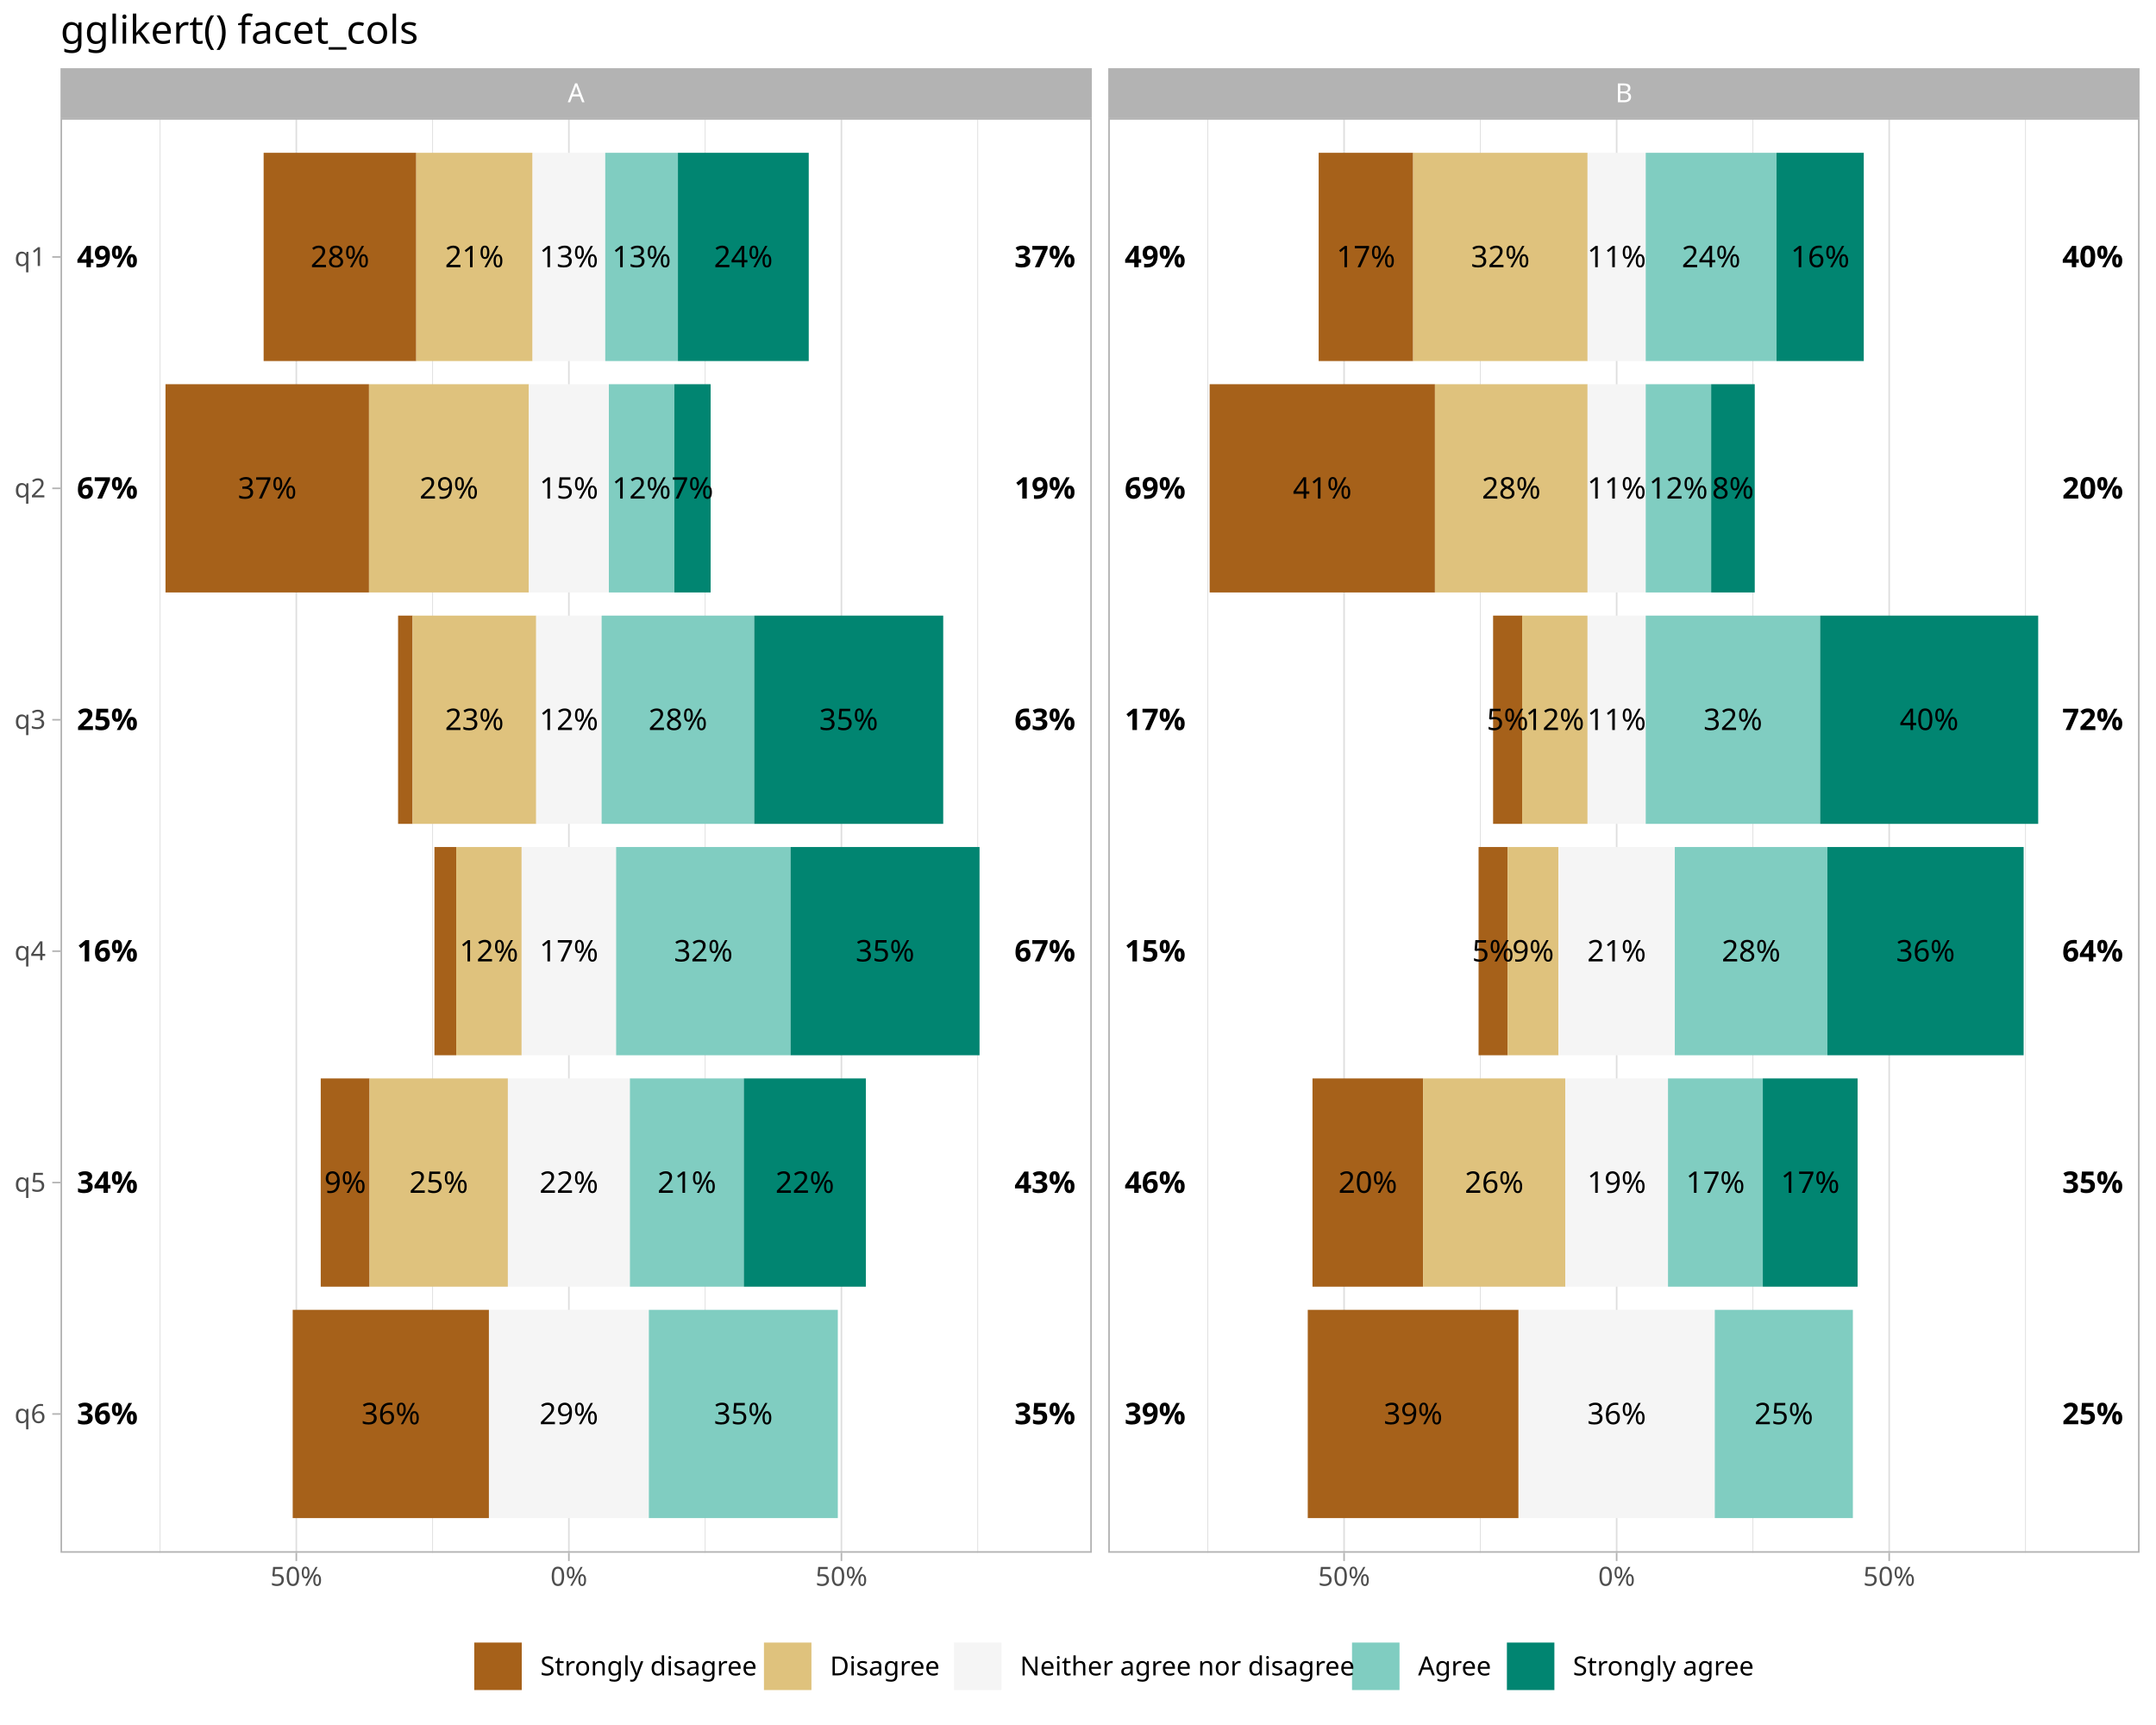
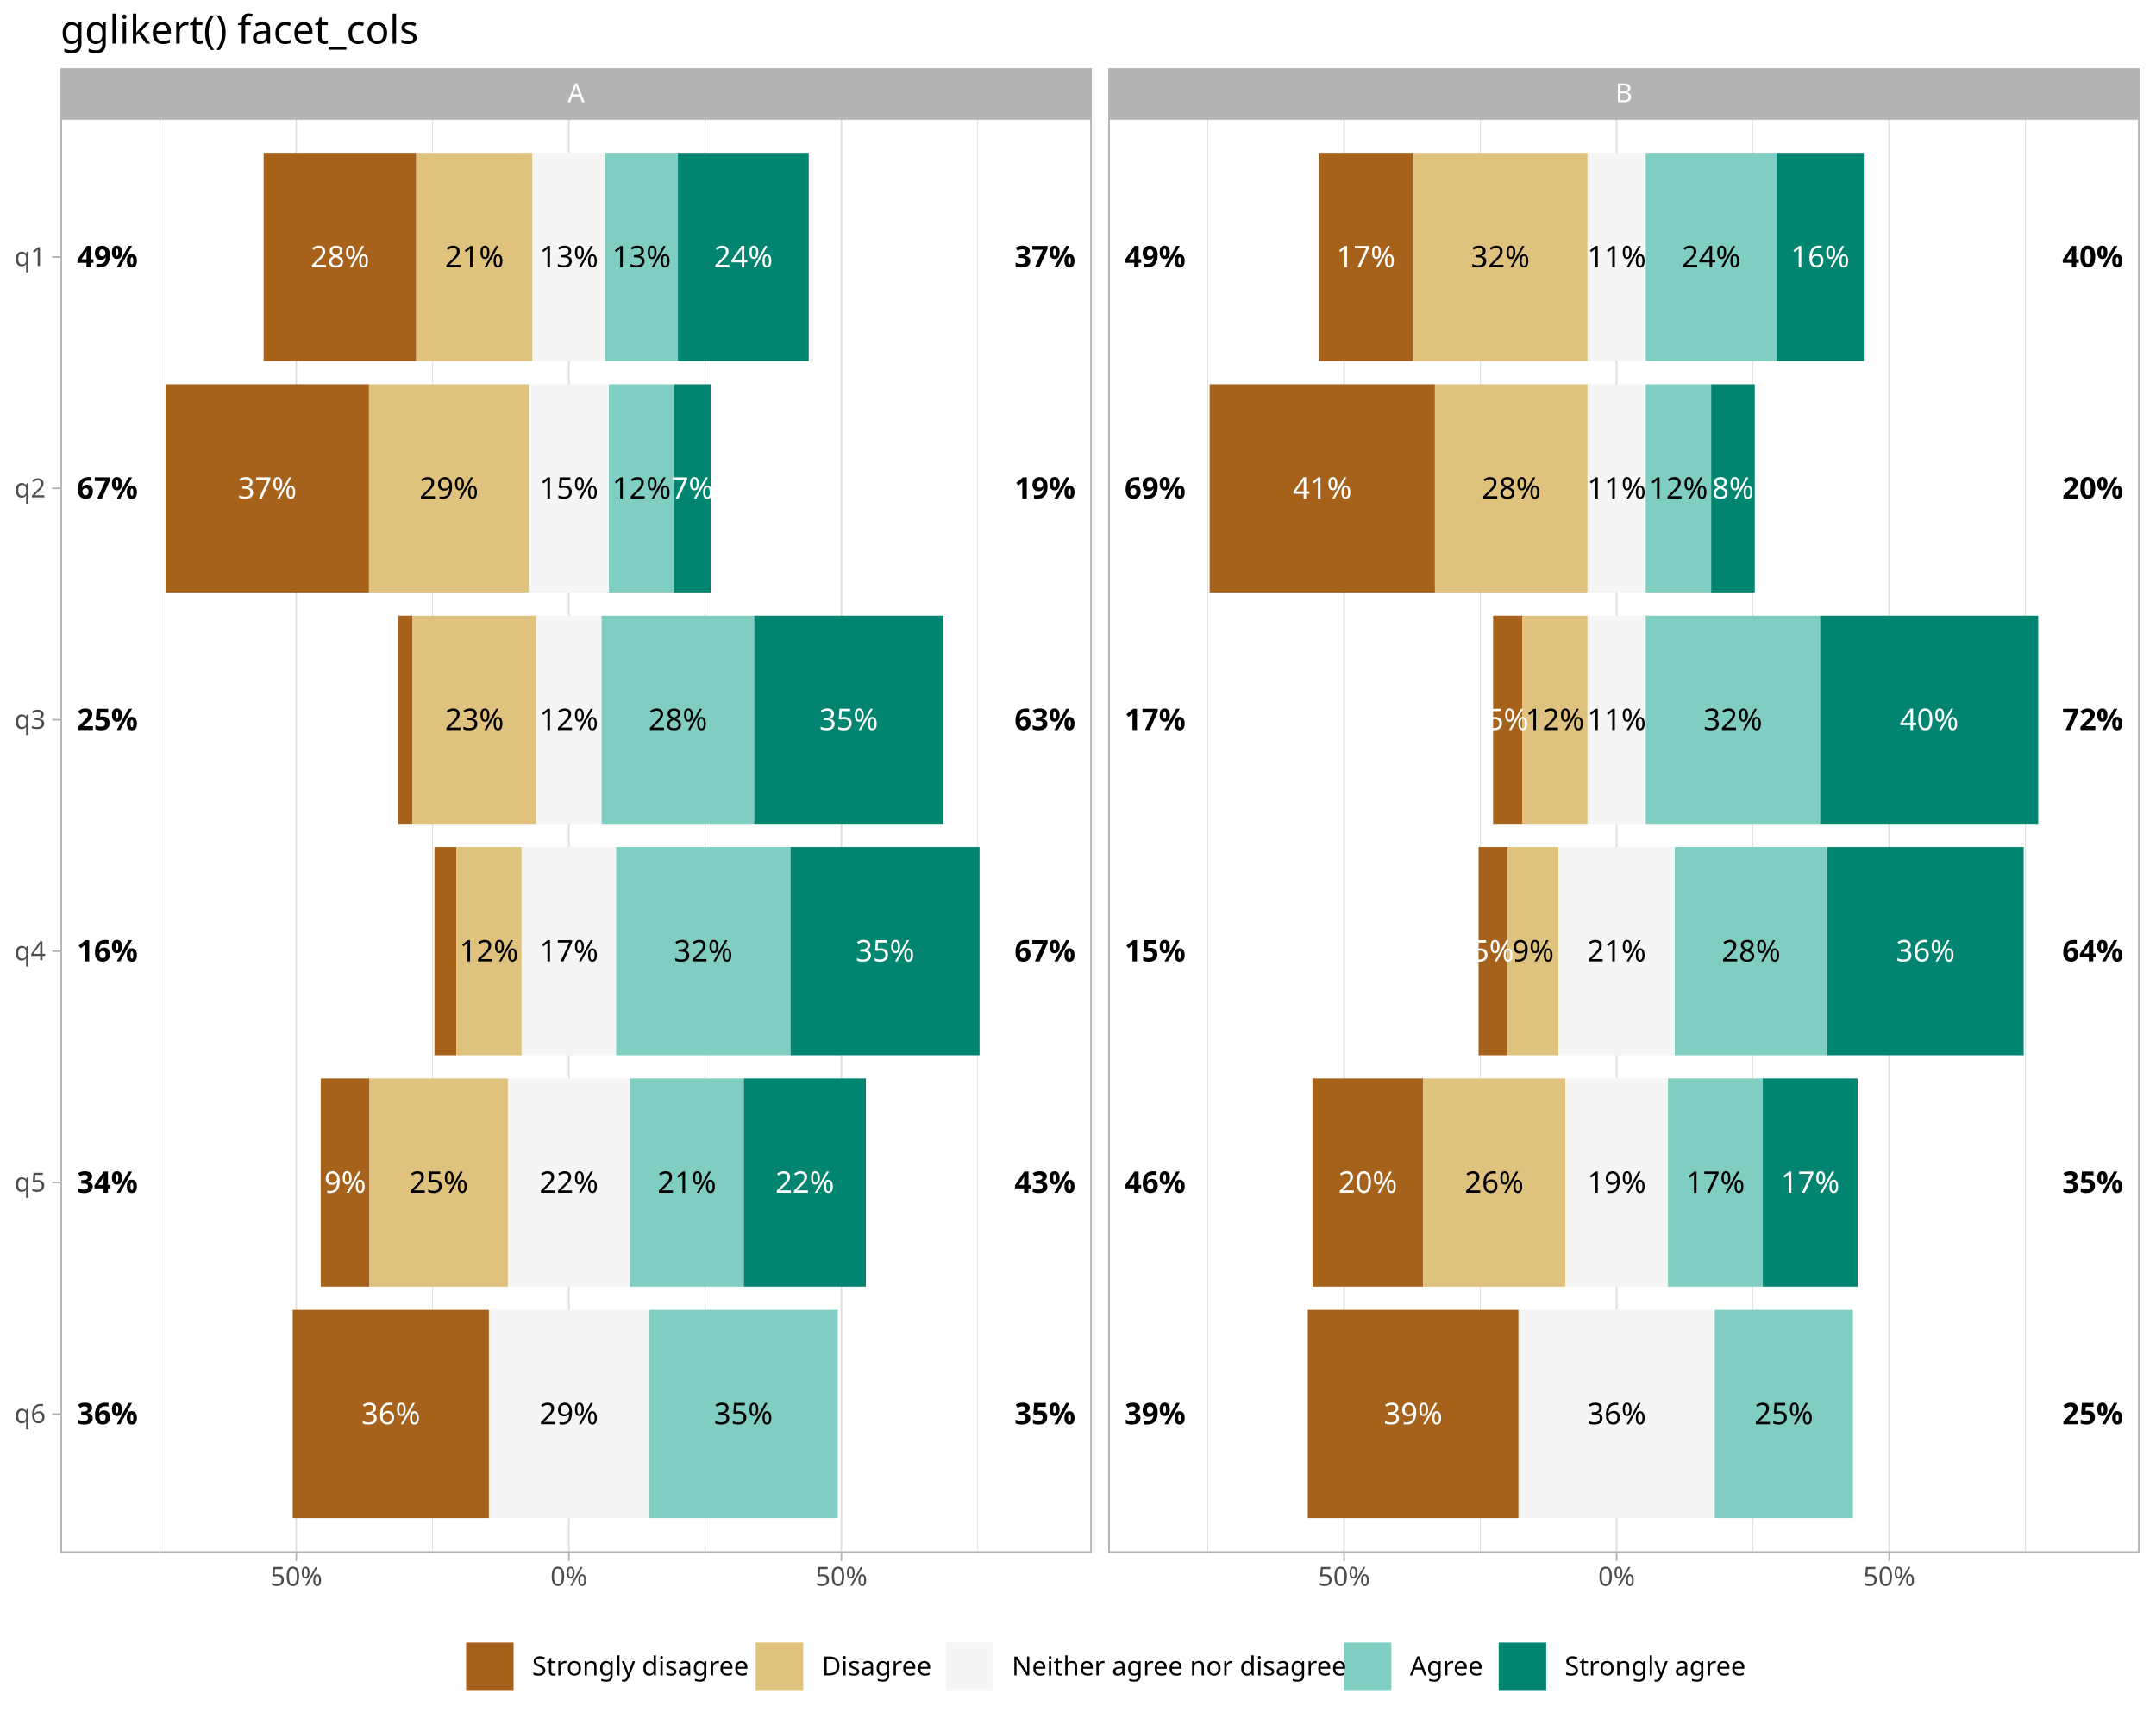
<svg xmlns="http://www.w3.org/2000/svg" class="svglite" data-engine-version="2.0" width="720.00pt" height="576.00pt" viewBox="0 0 720.00 576.00">
  <defs>
    <style type="text/css">
    .svglite line, .svglite polyline, .svglite polygon, .svglite path, .svglite rect, .svglite circle {
      fill: none;
      stroke: #000000;
      stroke-linecap: round;
      stroke-linejoin: round;
      stroke-miterlimit: 10.00;
    }
  </style>
  </defs>
  <rect width="100%" height="100%" style="stroke: none; fill: #FFFFFF;" />
  <defs>
    <clipPath id="cpMC4wMHw3MjAuMDB8MC4wMHw1NzYuMDA=">
      <rect x="0.00" y="0.00" width="720.00" height="576.00" />
    </clipPath>
  </defs>
  <g clip-path="url(#cpMC4wMHw3MjAuMDB8MC4wMHw1NzYuMDA=)">
    <rect x="0.00" y="0.00" width="720.00" height="576.00" style="stroke-width: 1.07; stroke: #FFFFFF; fill: #FFFFFF;" />
  </g>
  <defs>
    <clipPath id="cpMjAuMjB8MzY0LjYyfDM5LjQzfDUxOC41MQ==">
      <rect x="20.20" y="39.43" width="344.42" height="479.07" />
    </clipPath>
  </defs>
  <g clip-path="url(#cpMjAuMjB8MzY0LjYyfDM5LjQzfDUxOC41MQ==)">
    <rect x="20.20" y="39.43" width="344.42" height="479.07" style="stroke-width: 1.07; stroke: none; fill: #FFFFFF;" />
    <polyline points="53.45,518.51 53.45,39.43 " style="stroke-width: 0.27; stroke: #DEDEDE; stroke-linecap: butt;" />
    <polyline points="144.47,518.51 144.47,39.43 " style="stroke-width: 0.27; stroke: #DEDEDE; stroke-linecap: butt;" />
    <polyline points="235.49,518.51 235.49,39.43 " style="stroke-width: 0.27; stroke: #DEDEDE; stroke-linecap: butt;" />
    <polyline points="326.51,518.51 326.51,39.43 " style="stroke-width: 0.27; stroke: #DEDEDE; stroke-linecap: butt;" />
    <polyline points="98.96,518.51 98.96,39.43 " style="stroke-width: 0.53; stroke: #DEDEDE; stroke-linecap: butt;" />
    <polyline points="189.98,518.51 189.98,39.43 " style="stroke-width: 0.53; stroke: #DEDEDE; stroke-linecap: butt;" />
    <polyline points="281.00,518.51 281.00,39.43 " style="stroke-width: 0.53; stroke: #DEDEDE; stroke-linecap: butt;" />
    <rect x="97.75" y="437.37" width="65.53" height="69.54" style="stroke-width: 1.07; stroke: none; stroke-linecap: butt; stroke-linejoin: miter; fill: #A6611A;" />
    <rect x="163.28" y="437.37" width="0.00" height="69.54" style="stroke-width: 1.07; stroke: none; stroke-linecap: butt; stroke-linejoin: miter; fill: #DFC27D;" />
    <rect x="163.28" y="437.37" width="53.40" height="69.54" style="stroke-width: 1.07; stroke: none; stroke-linecap: butt; stroke-linejoin: miter; fill: #F5F5F5;" />
    <rect x="216.68" y="437.37" width="63.11" height="69.54" style="stroke-width: 1.07; stroke: none; stroke-linecap: butt; stroke-linejoin: miter; fill: #80CDC1;" />
    <rect x="279.79" y="437.37" width="0.00" height="69.54" style="stroke-width: 1.07; stroke: none; stroke-linecap: butt; stroke-linejoin: miter; fill: #018571;" />
    <rect x="107.11" y="360.10" width="16.30" height="69.54" style="stroke-width: 1.07; stroke: none; stroke-linecap: butt; stroke-linejoin: miter; fill: #A6611A;" />
    <rect x="123.42" y="360.10" width="46.19" height="69.54" style="stroke-width: 1.07; stroke: none; stroke-linecap: butt; stroke-linejoin: miter; fill: #DFC27D;" />
    <rect x="169.61" y="360.10" width="40.76" height="69.54" style="stroke-width: 1.07; stroke: none; stroke-linecap: butt; stroke-linejoin: miter; fill: #F5F5F5;" />
    <rect x="210.36" y="360.10" width="38.04" height="69.54" style="stroke-width: 1.07; stroke: none; stroke-linecap: butt; stroke-linejoin: miter; fill: #80CDC1;" />
    <rect x="248.40" y="360.10" width="40.76" height="69.54" style="stroke-width: 1.07; stroke: none; stroke-linecap: butt; stroke-linejoin: miter; fill: #018571;" />
    <rect x="145.08" y="282.83" width="7.28" height="69.54" style="stroke-width: 1.07; stroke: none; stroke-linecap: butt; stroke-linejoin: miter; fill: #A6611A;" />
    <rect x="152.36" y="282.83" width="21.84" height="69.54" style="stroke-width: 1.07; stroke: none; stroke-linecap: butt; stroke-linejoin: miter; fill: #DFC27D;" />
    <rect x="174.21" y="282.83" width="31.55" height="69.54" style="stroke-width: 1.07; stroke: none; stroke-linecap: butt; stroke-linejoin: miter; fill: #F5F5F5;" />
    <rect x="205.76" y="282.83" width="58.25" height="69.54" style="stroke-width: 1.07; stroke: none; stroke-linecap: butt; stroke-linejoin: miter; fill: #80CDC1;" />
    <rect x="264.01" y="282.83" width="63.11" height="69.54" style="stroke-width: 1.07; stroke: none; stroke-linecap: butt; stroke-linejoin: miter; fill: #018571;" />
    <rect x="132.94" y="205.56" width="4.85" height="69.54" style="stroke-width: 1.07; stroke: none; stroke-linecap: butt; stroke-linejoin: miter; fill: #A6611A;" />
    <rect x="137.80" y="205.56" width="41.26" height="69.54" style="stroke-width: 1.07; stroke: none; stroke-linecap: butt; stroke-linejoin: miter; fill: #DFC27D;" />
    <rect x="179.06" y="205.56" width="21.84" height="69.54" style="stroke-width: 1.07; stroke: none; stroke-linecap: butt; stroke-linejoin: miter; fill: #F5F5F5;" />
    <rect x="200.91" y="205.56" width="50.97" height="69.54" style="stroke-width: 1.07; stroke: none; stroke-linecap: butt; stroke-linejoin: miter; fill: #80CDC1;" />
    <rect x="251.88" y="205.56" width="63.11" height="69.54" style="stroke-width: 1.07; stroke: none; stroke-linecap: butt; stroke-linejoin: miter; fill: #018571;" />
    <rect x="55.27" y="128.29" width="67.96" height="69.54" style="stroke-width: 1.07; stroke: none; stroke-linecap: butt; stroke-linejoin: miter; fill: #A6611A;" />
    <rect x="123.23" y="128.29" width="53.40" height="69.54" style="stroke-width: 1.07; stroke: none; stroke-linecap: butt; stroke-linejoin: miter; fill: #DFC27D;" />
    <rect x="176.63" y="128.29" width="26.70" height="69.54" style="stroke-width: 1.07; stroke: none; stroke-linecap: butt; stroke-linejoin: miter; fill: #F5F5F5;" />
    <rect x="203.33" y="128.29" width="21.84" height="69.54" style="stroke-width: 1.07; stroke: none; stroke-linecap: butt; stroke-linejoin: miter; fill: #80CDC1;" />
    <rect x="225.18" y="128.29" width="12.14" height="69.54" style="stroke-width: 1.07; stroke: none; stroke-linecap: butt; stroke-linejoin: miter; fill: #018571;" />
    <rect x="88.04" y="51.02" width="50.97" height="69.54" style="stroke-width: 1.07; stroke: none; stroke-linecap: butt; stroke-linejoin: miter; fill: #A6611A;" />
    <rect x="139.01" y="51.02" width="38.84" height="69.54" style="stroke-width: 1.07; stroke: none; stroke-linecap: butt; stroke-linejoin: miter; fill: #DFC27D;" />
    <rect x="177.85" y="51.02" width="24.27" height="69.54" style="stroke-width: 1.07; stroke: none; stroke-linecap: butt; stroke-linejoin: miter; fill: #F5F5F5;" />
    <rect x="202.12" y="51.02" width="24.27" height="69.54" style="stroke-width: 1.07; stroke: none; stroke-linecap: butt; stroke-linejoin: miter; fill: #80CDC1;" />
    <rect x="226.39" y="51.02" width="43.69" height="69.54" style="stroke-width: 1.07; stroke: none; stroke-linecap: butt; stroke-linejoin: miter; fill: #018571;" />
-     <text x="130.52" y="475.57" text-anchor="middle" style="font-size: 9.96px; font-family: sans;" textLength="19.93px" lengthAdjust="spacingAndGlyphs">36%</text>
+     <text x="130.52" y="475.57" text-anchor="middle" style="font-size: 9.96px; fill: #FFFFFF; font-family: sans;" textLength="19.93px" lengthAdjust="spacingAndGlyphs">36%</text>
    <text x="189.98" y="475.57" text-anchor="middle" style="font-size: 9.96px; font-family: sans;" textLength="19.93px" lengthAdjust="spacingAndGlyphs">29%</text>
    <text x="248.24" y="475.57" text-anchor="middle" style="font-size: 9.96px; font-family: sans;" textLength="19.93px" lengthAdjust="spacingAndGlyphs">35%</text>
-     <text x="115.27" y="398.30" text-anchor="middle" style="font-size: 9.96px; font-family: sans;" textLength="14.39px" lengthAdjust="spacingAndGlyphs">9%</text>
+     <text x="115.27" y="398.30" text-anchor="middle" style="font-size: 9.96px; fill: #FFFFFF; font-family: sans;" textLength="14.39px" lengthAdjust="spacingAndGlyphs">9%</text>
    <text x="146.51" y="398.30" text-anchor="middle" style="font-size: 9.96px; font-family: sans;" textLength="19.93px" lengthAdjust="spacingAndGlyphs">25%</text>
    <text x="189.98" y="398.30" text-anchor="middle" style="font-size: 9.96px; font-family: sans;" textLength="19.93px" lengthAdjust="spacingAndGlyphs">22%</text>
    <text x="229.38" y="398.30" text-anchor="middle" style="font-size: 9.96px; font-family: sans;" textLength="19.93px" lengthAdjust="spacingAndGlyphs">21%</text>
-     <text x="268.78" y="398.30" text-anchor="middle" style="font-size: 9.96px; font-family: sans;" textLength="19.93px" lengthAdjust="spacingAndGlyphs">22%</text>
+     <text x="268.78" y="398.30" text-anchor="middle" style="font-size: 9.96px; fill: #FFFFFF; font-family: sans;" textLength="19.93px" lengthAdjust="spacingAndGlyphs">22%</text>
    <text x="163.28" y="321.03" text-anchor="middle" style="font-size: 9.96px; font-family: sans;" textLength="19.93px" lengthAdjust="spacingAndGlyphs">12%</text>
    <text x="189.98" y="321.03" text-anchor="middle" style="font-size: 9.96px; font-family: sans;" textLength="19.93px" lengthAdjust="spacingAndGlyphs">17%</text>
    <text x="234.89" y="321.03" text-anchor="middle" style="font-size: 9.96px; font-family: sans;" textLength="19.93px" lengthAdjust="spacingAndGlyphs">32%</text>
-     <text x="295.57" y="321.03" text-anchor="middle" style="font-size: 9.96px; font-family: sans;" textLength="19.93px" lengthAdjust="spacingAndGlyphs">35%</text>
+     <text x="295.57" y="321.03" text-anchor="middle" style="font-size: 9.96px; fill: #FFFFFF; font-family: sans;" textLength="19.93px" lengthAdjust="spacingAndGlyphs">35%</text>
    <text x="158.43" y="243.76" text-anchor="middle" style="font-size: 9.96px; font-family: sans;" textLength="19.93px" lengthAdjust="spacingAndGlyphs">23%</text>
    <text x="189.98" y="243.76" text-anchor="middle" style="font-size: 9.96px; font-family: sans;" textLength="19.93px" lengthAdjust="spacingAndGlyphs">12%</text>
    <text x="226.39" y="243.76" text-anchor="middle" style="font-size: 9.96px; font-family: sans;" textLength="19.93px" lengthAdjust="spacingAndGlyphs">28%</text>
-     <text x="283.43" y="243.76" text-anchor="middle" style="font-size: 9.96px; font-family: sans;" textLength="19.93px" lengthAdjust="spacingAndGlyphs">35%</text>
-     <text x="89.25" y="166.49" text-anchor="middle" style="font-size: 9.96px; font-family: sans;" textLength="19.93px" lengthAdjust="spacingAndGlyphs">37%</text>
+     <text x="283.43" y="243.76" text-anchor="middle" style="font-size: 9.96px; fill: #FFFFFF; font-family: sans;" textLength="19.93px" lengthAdjust="spacingAndGlyphs">35%</text>
+     <text x="89.25" y="166.49" text-anchor="middle" style="font-size: 9.96px; fill: #FFFFFF; font-family: sans;" textLength="19.93px" lengthAdjust="spacingAndGlyphs">37%</text>
    <text x="149.93" y="166.49" text-anchor="middle" style="font-size: 9.96px; font-family: sans;" textLength="19.93px" lengthAdjust="spacingAndGlyphs">29%</text>
    <text x="189.98" y="166.49" text-anchor="middle" style="font-size: 9.96px; font-family: sans;" textLength="19.93px" lengthAdjust="spacingAndGlyphs">15%</text>
    <text x="214.26" y="166.49" text-anchor="middle" style="font-size: 9.96px; font-family: sans;" textLength="19.93px" lengthAdjust="spacingAndGlyphs">12%</text>
-     <text x="231.25" y="166.49" text-anchor="middle" style="font-size: 9.96px; font-family: sans;" textLength="14.39px" lengthAdjust="spacingAndGlyphs">7%</text>
-     <text x="113.53" y="89.22" text-anchor="middle" style="font-size: 9.96px; font-family: sans;" textLength="19.93px" lengthAdjust="spacingAndGlyphs">28%</text>
+     <text x="231.25" y="166.49" text-anchor="middle" style="font-size: 9.96px; fill: #FFFFFF; font-family: sans;" textLength="14.39px" lengthAdjust="spacingAndGlyphs">7%</text>
+     <text x="113.53" y="89.22" text-anchor="middle" style="font-size: 9.96px; fill: #FFFFFF; font-family: sans;" textLength="19.93px" lengthAdjust="spacingAndGlyphs">28%</text>
    <text x="158.43" y="89.22" text-anchor="middle" style="font-size: 9.96px; font-family: sans;" textLength="19.93px" lengthAdjust="spacingAndGlyphs">21%</text>
    <text x="189.98" y="89.22" text-anchor="middle" style="font-size: 9.96px; font-family: sans;" textLength="19.93px" lengthAdjust="spacingAndGlyphs">13%</text>
    <text x="214.26" y="89.22" text-anchor="middle" style="font-size: 9.96px; font-family: sans;" textLength="19.93px" lengthAdjust="spacingAndGlyphs">13%</text>
-     <text x="248.24" y="89.22" text-anchor="middle" style="font-size: 9.96px; font-family: sans;" textLength="19.93px" lengthAdjust="spacingAndGlyphs">24%</text>
+     <text x="248.24" y="89.22" text-anchor="middle" style="font-size: 9.96px; fill: #FFFFFF; font-family: sans;" textLength="19.93px" lengthAdjust="spacingAndGlyphs">24%</text>
    <text x="35.86" y="475.57" text-anchor="middle" style="font-size: 9.96px; font-weight: bold; font-family: sans;" textLength="19.93px" lengthAdjust="spacingAndGlyphs">36%</text>
    <text x="35.86" y="398.30" text-anchor="middle" style="font-size: 9.96px; font-weight: bold; font-family: sans;" textLength="19.93px" lengthAdjust="spacingAndGlyphs">34%</text>
    <text x="35.86" y="321.03" text-anchor="middle" style="font-size: 9.96px; font-weight: bold; font-family: sans;" textLength="19.93px" lengthAdjust="spacingAndGlyphs">16%</text>
    <text x="35.86" y="243.76" text-anchor="middle" style="font-size: 9.96px; font-weight: bold; font-family: sans;" textLength="19.93px" lengthAdjust="spacingAndGlyphs">25%</text>
    <text x="35.86" y="166.49" text-anchor="middle" style="font-size: 9.96px; font-weight: bold; font-family: sans;" textLength="19.93px" lengthAdjust="spacingAndGlyphs">67%</text>
    <text x="35.86" y="89.22" text-anchor="middle" style="font-size: 9.96px; font-weight: bold; font-family: sans;" textLength="19.93px" lengthAdjust="spacingAndGlyphs">49%</text>
    <text x="348.97" y="475.57" text-anchor="middle" style="font-size: 9.96px; font-weight: bold; font-family: sans;" textLength="19.93px" lengthAdjust="spacingAndGlyphs">35%</text>
    <text x="348.97" y="398.30" text-anchor="middle" style="font-size: 9.96px; font-weight: bold; font-family: sans;" textLength="19.93px" lengthAdjust="spacingAndGlyphs">43%</text>
    <text x="348.97" y="321.03" text-anchor="middle" style="font-size: 9.96px; font-weight: bold; font-family: sans;" textLength="19.93px" lengthAdjust="spacingAndGlyphs">67%</text>
    <text x="348.97" y="243.76" text-anchor="middle" style="font-size: 9.96px; font-weight: bold; font-family: sans;" textLength="19.93px" lengthAdjust="spacingAndGlyphs">63%</text>
    <text x="348.97" y="166.49" text-anchor="middle" style="font-size: 9.96px; font-weight: bold; font-family: sans;" textLength="19.93px" lengthAdjust="spacingAndGlyphs">19%</text>
    <text x="348.97" y="89.22" text-anchor="middle" style="font-size: 9.96px; font-weight: bold; font-family: sans;" textLength="19.93px" lengthAdjust="spacingAndGlyphs">37%</text>
    <rect x="20.20" y="39.43" width="344.42" height="479.07" style="stroke-width: 1.07; stroke: #B3B3B3;" />
  </g>
  <g clip-path="url(#cpMC4wMHw3MjAuMDB8MC4wMHw1NzYuMDA=)">
</g>
  <defs>
    <clipPath id="cpMzcwLjEwfDcxNC41MnwzOS40M3w1MTguNTE=">
      <rect x="370.10" y="39.43" width="344.42" height="479.07" />
    </clipPath>
  </defs>
  <g clip-path="url(#cpMzcwLjEwfDcxNC41MnwzOS40M3w1MTguNTE=)">
    <rect x="370.10" y="39.43" width="344.42" height="479.07" style="stroke-width: 1.07; stroke: none; fill: #FFFFFF;" />
    <polyline points="403.35,518.51 403.35,39.43 " style="stroke-width: 0.27; stroke: #DEDEDE; stroke-linecap: butt;" />
    <polyline points="494.37,518.51 494.37,39.43 " style="stroke-width: 0.27; stroke: #DEDEDE; stroke-linecap: butt;" />
    <polyline points="585.39,518.51 585.39,39.43 " style="stroke-width: 0.27; stroke: #DEDEDE; stroke-linecap: butt;" />
    <polyline points="676.41,518.51 676.41,39.43 " style="stroke-width: 0.27; stroke: #DEDEDE; stroke-linecap: butt;" />
    <polyline points="448.86,518.51 448.86,39.43 " style="stroke-width: 0.53; stroke: #DEDEDE; stroke-linecap: butt;" />
    <polyline points="539.88,518.51 539.88,39.43 " style="stroke-width: 0.53; stroke: #DEDEDE; stroke-linecap: butt;" />
    <polyline points="630.90,518.51 630.90,39.43 " style="stroke-width: 0.53; stroke: #DEDEDE; stroke-linecap: butt;" />
    <rect x="436.73" y="437.37" width="70.39" height="69.54" style="stroke-width: 1.07; stroke: none; stroke-linecap: butt; stroke-linejoin: miter; fill: #A6611A;" />
    <rect x="507.12" y="437.37" width="0.00" height="69.54" style="stroke-width: 1.07; stroke: none; stroke-linecap: butt; stroke-linejoin: miter; fill: #DFC27D;" />
    <rect x="507.12" y="437.37" width="65.53" height="69.54" style="stroke-width: 1.07; stroke: none; stroke-linecap: butt; stroke-linejoin: miter; fill: #F5F5F5;" />
    <rect x="572.65" y="437.37" width="46.12" height="69.54" style="stroke-width: 1.07; stroke: none; stroke-linecap: butt; stroke-linejoin: miter; fill: #80CDC1;" />
    <rect x="618.77" y="437.37" width="0.00" height="69.54" style="stroke-width: 1.07; stroke: none; stroke-linecap: butt; stroke-linejoin: miter; fill: #018571;" />
    <rect x="438.31" y="360.10" width="36.94" height="69.54" style="stroke-width: 1.07; stroke: none; stroke-linecap: butt; stroke-linejoin: miter; fill: #A6611A;" />
    <rect x="475.25" y="360.10" width="47.49" height="69.54" style="stroke-width: 1.07; stroke: none; stroke-linecap: butt; stroke-linejoin: miter; fill: #DFC27D;" />
    <rect x="522.73" y="360.10" width="34.30" height="69.54" style="stroke-width: 1.07; stroke: none; stroke-linecap: butt; stroke-linejoin: miter; fill: #F5F5F5;" />
    <rect x="557.03" y="360.10" width="31.66" height="69.54" style="stroke-width: 1.07; stroke: none; stroke-linecap: butt; stroke-linejoin: miter; fill: #80CDC1;" />
    <rect x="588.69" y="360.10" width="31.66" height="69.54" style="stroke-width: 1.07; stroke: none; stroke-linecap: butt; stroke-linejoin: miter; fill: #018571;" />
    <rect x="493.77" y="282.83" width="9.71" height="69.54" style="stroke-width: 1.07; stroke: none; stroke-linecap: butt; stroke-linejoin: miter; fill: #A6611A;" />
    <rect x="503.48" y="282.83" width="16.99" height="69.54" style="stroke-width: 1.07; stroke: none; stroke-linecap: butt; stroke-linejoin: miter; fill: #DFC27D;" />
    <rect x="520.47" y="282.83" width="38.84" height="69.54" style="stroke-width: 1.07; stroke: none; stroke-linecap: butt; stroke-linejoin: miter; fill: #F5F5F5;" />
    <rect x="559.30" y="282.83" width="50.97" height="69.54" style="stroke-width: 1.07; stroke: none; stroke-linecap: butt; stroke-linejoin: miter; fill: #80CDC1;" />
    <rect x="610.27" y="282.83" width="65.53" height="69.54" style="stroke-width: 1.07; stroke: none; stroke-linecap: butt; stroke-linejoin: miter; fill: #018571;" />
    <rect x="498.62" y="205.56" width="9.71" height="69.54" style="stroke-width: 1.07; stroke: none; stroke-linecap: butt; stroke-linejoin: miter; fill: #A6611A;" />
    <rect x="508.33" y="205.56" width="21.84" height="69.54" style="stroke-width: 1.07; stroke: none; stroke-linecap: butt; stroke-linejoin: miter; fill: #DFC27D;" />
    <rect x="530.17" y="205.56" width="19.42" height="69.54" style="stroke-width: 1.07; stroke: none; stroke-linecap: butt; stroke-linejoin: miter; fill: #F5F5F5;" />
    <rect x="549.59" y="205.56" width="58.25" height="69.54" style="stroke-width: 1.07; stroke: none; stroke-linecap: butt; stroke-linejoin: miter; fill: #80CDC1;" />
    <rect x="607.84" y="205.56" width="72.82" height="69.54" style="stroke-width: 1.07; stroke: none; stroke-linecap: butt; stroke-linejoin: miter; fill: #018571;" />
    <rect x="403.96" y="128.29" width="75.24" height="69.54" style="stroke-width: 1.07; stroke: none; stroke-linecap: butt; stroke-linejoin: miter; fill: #A6611A;" />
    <rect x="479.20" y="128.29" width="50.97" height="69.54" style="stroke-width: 1.07; stroke: none; stroke-linecap: butt; stroke-linejoin: miter; fill: #DFC27D;" />
    <rect x="530.17" y="128.29" width="19.42" height="69.54" style="stroke-width: 1.07; stroke: none; stroke-linecap: butt; stroke-linejoin: miter; fill: #F5F5F5;" />
    <rect x="549.59" y="128.29" width="21.84" height="69.54" style="stroke-width: 1.07; stroke: none; stroke-linecap: butt; stroke-linejoin: miter; fill: #80CDC1;" />
    <rect x="571.44" y="128.29" width="14.56" height="69.54" style="stroke-width: 1.07; stroke: none; stroke-linecap: butt; stroke-linejoin: miter; fill: #018571;" />
    <rect x="440.37" y="51.02" width="31.55" height="69.54" style="stroke-width: 1.07; stroke: none; stroke-linecap: butt; stroke-linejoin: miter; fill: #A6611A;" />
    <rect x="471.92" y="51.02" width="58.25" height="69.54" style="stroke-width: 1.07; stroke: none; stroke-linecap: butt; stroke-linejoin: miter; fill: #DFC27D;" />
    <rect x="530.17" y="51.02" width="19.42" height="69.54" style="stroke-width: 1.07; stroke: none; stroke-linecap: butt; stroke-linejoin: miter; fill: #F5F5F5;" />
    <rect x="549.59" y="51.02" width="43.69" height="69.54" style="stroke-width: 1.07; stroke: none; stroke-linecap: butt; stroke-linejoin: miter; fill: #80CDC1;" />
    <rect x="593.28" y="51.02" width="29.13" height="69.54" style="stroke-width: 1.07; stroke: none; stroke-linecap: butt; stroke-linejoin: miter; fill: #018571;" />
-     <text x="471.92" y="475.57" text-anchor="middle" style="font-size: 9.96px; font-family: sans;" textLength="19.93px" lengthAdjust="spacingAndGlyphs">39%</text>
+     <text x="471.92" y="475.57" text-anchor="middle" style="font-size: 9.96px; fill: #FFFFFF; font-family: sans;" textLength="19.93px" lengthAdjust="spacingAndGlyphs">39%</text>
    <text x="539.88" y="475.57" text-anchor="middle" style="font-size: 9.96px; font-family: sans;" textLength="19.93px" lengthAdjust="spacingAndGlyphs">36%</text>
    <text x="595.71" y="475.57" text-anchor="middle" style="font-size: 9.96px; font-family: sans;" textLength="19.93px" lengthAdjust="spacingAndGlyphs">25%</text>
-     <text x="456.78" y="398.30" text-anchor="middle" style="font-size: 9.96px; font-family: sans;" textLength="19.93px" lengthAdjust="spacingAndGlyphs">20%</text>
+     <text x="456.78" y="398.30" text-anchor="middle" style="font-size: 9.96px; fill: #FFFFFF; font-family: sans;" textLength="19.93px" lengthAdjust="spacingAndGlyphs">20%</text>
    <text x="498.99" y="398.30" text-anchor="middle" style="font-size: 9.96px; font-family: sans;" textLength="19.93px" lengthAdjust="spacingAndGlyphs">26%</text>
    <text x="539.88" y="398.30" text-anchor="middle" style="font-size: 9.96px; font-family: sans;" textLength="19.93px" lengthAdjust="spacingAndGlyphs">19%</text>
    <text x="572.86" y="398.30" text-anchor="middle" style="font-size: 9.96px; font-family: sans;" textLength="19.93px" lengthAdjust="spacingAndGlyphs">17%</text>
-     <text x="604.52" y="398.30" text-anchor="middle" style="font-size: 9.96px; font-family: sans;" textLength="19.93px" lengthAdjust="spacingAndGlyphs">17%</text>
-     <text x="498.62" y="321.03" text-anchor="middle" style="font-size: 9.96px; font-family: sans;" textLength="14.39px" lengthAdjust="spacingAndGlyphs">5%</text>
+     <text x="604.52" y="398.30" text-anchor="middle" style="font-size: 9.96px; fill: #FFFFFF; font-family: sans;" textLength="19.93px" lengthAdjust="spacingAndGlyphs">17%</text>
+     <text x="498.62" y="321.03" text-anchor="middle" style="font-size: 9.96px; fill: #FFFFFF; font-family: sans;" textLength="14.39px" lengthAdjust="spacingAndGlyphs">5%</text>
    <text x="511.97" y="321.03" text-anchor="middle" style="font-size: 9.96px; font-family: sans;" textLength="14.39px" lengthAdjust="spacingAndGlyphs">9%</text>
    <text x="539.88" y="321.03" text-anchor="middle" style="font-size: 9.96px; font-family: sans;" textLength="19.93px" lengthAdjust="spacingAndGlyphs">21%</text>
    <text x="584.79" y="321.03" text-anchor="middle" style="font-size: 9.96px; font-family: sans;" textLength="19.93px" lengthAdjust="spacingAndGlyphs">28%</text>
-     <text x="643.04" y="321.03" text-anchor="middle" style="font-size: 9.96px; font-family: sans;" textLength="19.93px" lengthAdjust="spacingAndGlyphs">36%</text>
-     <text x="503.48" y="243.76" text-anchor="middle" style="font-size: 9.96px; font-family: sans;" textLength="14.39px" lengthAdjust="spacingAndGlyphs">5%</text>
+     <text x="643.04" y="321.03" text-anchor="middle" style="font-size: 9.96px; fill: #FFFFFF; font-family: sans;" textLength="19.93px" lengthAdjust="spacingAndGlyphs">36%</text>
+     <text x="503.48" y="243.76" text-anchor="middle" style="font-size: 9.96px; fill: #FFFFFF; font-family: sans;" textLength="14.39px" lengthAdjust="spacingAndGlyphs">5%</text>
    <text x="519.25" y="243.76" text-anchor="middle" style="font-size: 9.96px; font-family: sans;" textLength="19.93px" lengthAdjust="spacingAndGlyphs">12%</text>
    <text x="539.88" y="243.76" text-anchor="middle" style="font-size: 9.96px; font-family: sans;" textLength="19.93px" lengthAdjust="spacingAndGlyphs">11%</text>
    <text x="578.72" y="243.76" text-anchor="middle" style="font-size: 9.96px; font-family: sans;" textLength="19.93px" lengthAdjust="spacingAndGlyphs">32%</text>
-     <text x="644.25" y="243.76" text-anchor="middle" style="font-size: 9.96px; font-family: sans;" textLength="19.93px" lengthAdjust="spacingAndGlyphs">40%</text>
-     <text x="441.58" y="166.49" text-anchor="middle" style="font-size: 9.96px; font-family: sans;" textLength="19.93px" lengthAdjust="spacingAndGlyphs">41%</text>
+     <text x="644.25" y="243.76" text-anchor="middle" style="font-size: 9.96px; fill: #FFFFFF; font-family: sans;" textLength="19.93px" lengthAdjust="spacingAndGlyphs">40%</text>
+     <text x="441.58" y="166.49" text-anchor="middle" style="font-size: 9.96px; fill: #FFFFFF; font-family: sans;" textLength="19.93px" lengthAdjust="spacingAndGlyphs">41%</text>
    <text x="504.69" y="166.49" text-anchor="middle" style="font-size: 9.96px; font-family: sans;" textLength="19.93px" lengthAdjust="spacingAndGlyphs">28%</text>
    <text x="539.88" y="166.49" text-anchor="middle" style="font-size: 9.96px; font-family: sans;" textLength="19.93px" lengthAdjust="spacingAndGlyphs">11%</text>
    <text x="560.51" y="166.49" text-anchor="middle" style="font-size: 9.96px; font-family: sans;" textLength="19.93px" lengthAdjust="spacingAndGlyphs">12%</text>
-     <text x="578.72" y="166.49" text-anchor="middle" style="font-size: 9.96px; font-family: sans;" textLength="14.39px" lengthAdjust="spacingAndGlyphs">8%</text>
-     <text x="456.14" y="89.22" text-anchor="middle" style="font-size: 9.96px; font-family: sans;" textLength="19.93px" lengthAdjust="spacingAndGlyphs">17%</text>
+     <text x="578.72" y="166.49" text-anchor="middle" style="font-size: 9.96px; fill: #FFFFFF; font-family: sans;" textLength="14.39px" lengthAdjust="spacingAndGlyphs">8%</text>
+     <text x="456.14" y="89.22" text-anchor="middle" style="font-size: 9.96px; fill: #FFFFFF; font-family: sans;" textLength="19.93px" lengthAdjust="spacingAndGlyphs">17%</text>
    <text x="501.05" y="89.22" text-anchor="middle" style="font-size: 9.96px; font-family: sans;" textLength="19.93px" lengthAdjust="spacingAndGlyphs">32%</text>
    <text x="539.88" y="89.22" text-anchor="middle" style="font-size: 9.96px; font-family: sans;" textLength="19.93px" lengthAdjust="spacingAndGlyphs">11%</text>
    <text x="571.44" y="89.22" text-anchor="middle" style="font-size: 9.96px; font-family: sans;" textLength="19.93px" lengthAdjust="spacingAndGlyphs">24%</text>
-     <text x="607.84" y="89.22" text-anchor="middle" style="font-size: 9.96px; font-family: sans;" textLength="19.93px" lengthAdjust="spacingAndGlyphs">16%</text>
+     <text x="607.84" y="89.22" text-anchor="middle" style="font-size: 9.96px; fill: #FFFFFF; font-family: sans;" textLength="19.93px" lengthAdjust="spacingAndGlyphs">16%</text>
    <text x="385.76" y="475.57" text-anchor="middle" style="font-size: 9.96px; font-weight: bold; font-family: sans;" textLength="19.93px" lengthAdjust="spacingAndGlyphs">39%</text>
    <text x="385.76" y="398.30" text-anchor="middle" style="font-size: 9.96px; font-weight: bold; font-family: sans;" textLength="19.93px" lengthAdjust="spacingAndGlyphs">46%</text>
    <text x="385.76" y="321.03" text-anchor="middle" style="font-size: 9.96px; font-weight: bold; font-family: sans;" textLength="19.93px" lengthAdjust="spacingAndGlyphs">15%</text>
    <text x="385.76" y="243.76" text-anchor="middle" style="font-size: 9.96px; font-weight: bold; font-family: sans;" textLength="19.93px" lengthAdjust="spacingAndGlyphs">17%</text>
    <text x="385.76" y="166.49" text-anchor="middle" style="font-size: 9.96px; font-weight: bold; font-family: sans;" textLength="19.93px" lengthAdjust="spacingAndGlyphs">69%</text>
    <text x="385.76" y="89.22" text-anchor="middle" style="font-size: 9.96px; font-weight: bold; font-family: sans;" textLength="19.93px" lengthAdjust="spacingAndGlyphs">49%</text>
    <text x="698.87" y="475.57" text-anchor="middle" style="font-size: 9.96px; font-weight: bold; font-family: sans;" textLength="19.93px" lengthAdjust="spacingAndGlyphs">25%</text>
    <text x="698.87" y="398.30" text-anchor="middle" style="font-size: 9.96px; font-weight: bold; font-family: sans;" textLength="19.93px" lengthAdjust="spacingAndGlyphs">35%</text>
    <text x="698.87" y="321.03" text-anchor="middle" style="font-size: 9.96px; font-weight: bold; font-family: sans;" textLength="19.93px" lengthAdjust="spacingAndGlyphs">64%</text>
    <text x="698.87" y="243.76" text-anchor="middle" style="font-size: 9.96px; font-weight: bold; font-family: sans;" textLength="19.93px" lengthAdjust="spacingAndGlyphs">72%</text>
    <text x="698.87" y="166.49" text-anchor="middle" style="font-size: 9.96px; font-weight: bold; font-family: sans;" textLength="19.93px" lengthAdjust="spacingAndGlyphs">20%</text>
    <text x="698.87" y="89.22" text-anchor="middle" style="font-size: 9.96px; font-weight: bold; font-family: sans;" textLength="19.93px" lengthAdjust="spacingAndGlyphs">40%</text>
    <rect x="370.10" y="39.43" width="344.42" height="479.07" style="stroke-width: 1.07; stroke: #B3B3B3;" />
  </g>
  <g clip-path="url(#cpMC4wMHw3MjAuMDB8MC4wMHw1NzYuMDA=)">
</g>
  <defs>
    <clipPath id="cpMjAuMjB8MzY0LjYyfDIyLjc4fDM5LjQz">
      <rect x="20.20" y="22.78" width="344.42" height="16.65" />
    </clipPath>
  </defs>
  <g clip-path="url(#cpMjAuMjB8MzY0LjYyfDIyLjc4fDM5LjQz)">
    <rect x="20.20" y="22.78" width="344.42" height="16.65" style="stroke-width: 1.07; stroke: none; fill: #B3B3B3;" />
    <text x="192.41" y="34.14" text-anchor="middle" style="font-size: 8.80px; fill: #FFFFFF; font-family: sans;" textLength="5.87px" lengthAdjust="spacingAndGlyphs">A</text>
  </g>
  <g clip-path="url(#cpMC4wMHw3MjAuMDB8MC4wMHw1NzYuMDA=)">
</g>
  <defs>
    <clipPath id="cpMzcwLjEwfDcxNC41MnwyMi43OHwzOS40Mw==">
      <rect x="370.10" y="22.78" width="344.42" height="16.65" />
    </clipPath>
  </defs>
  <g clip-path="url(#cpMzcwLjEwfDcxNC41MnwyMi43OHwzOS40Mw==)">
    <rect x="370.10" y="22.78" width="344.42" height="16.65" style="stroke-width: 1.07; stroke: none; fill: #B3B3B3;" />
    <text x="542.31" y="34.14" text-anchor="middle" style="font-size: 8.80px; fill: #FFFFFF; font-family: sans;" textLength="5.87px" lengthAdjust="spacingAndGlyphs">B</text>
  </g>
  <g clip-path="url(#cpMC4wMHw3MjAuMDB8MC4wMHw1NzYuMDA=)">
    <polyline points="98.96,521.25 98.96,518.51 " style="stroke-width: 0.53; stroke: #B3B3B3; stroke-linecap: butt;" />
    <polyline points="189.98,521.25 189.98,518.51 " style="stroke-width: 0.53; stroke: #B3B3B3; stroke-linecap: butt;" />
    <polyline points="281.00,521.25 281.00,518.51 " style="stroke-width: 0.53; stroke: #B3B3B3; stroke-linecap: butt;" />
    <text x="98.96" y="529.50" text-anchor="middle" style="font-size: 8.80px; fill: #4D4D4D; font-family: sans;" textLength="17.61px" lengthAdjust="spacingAndGlyphs">50%</text>
    <text x="189.98" y="529.50" text-anchor="middle" style="font-size: 8.80px; fill: #4D4D4D; font-family: sans;" textLength="12.72px" lengthAdjust="spacingAndGlyphs">0%</text>
    <text x="281.00" y="529.50" text-anchor="middle" style="font-size: 8.80px; fill: #4D4D4D; font-family: sans;" textLength="17.61px" lengthAdjust="spacingAndGlyphs">50%</text>
    <polyline points="448.86,521.25 448.86,518.51 " style="stroke-width: 0.53; stroke: #B3B3B3; stroke-linecap: butt;" />
    <polyline points="539.88,521.25 539.88,518.51 " style="stroke-width: 0.53; stroke: #B3B3B3; stroke-linecap: butt;" />
    <polyline points="630.90,521.25 630.90,518.51 " style="stroke-width: 0.53; stroke: #B3B3B3; stroke-linecap: butt;" />
    <text x="448.86" y="529.50" text-anchor="middle" style="font-size: 8.80px; fill: #4D4D4D; font-family: sans;" textLength="17.61px" lengthAdjust="spacingAndGlyphs">50%</text>
    <text x="539.88" y="529.50" text-anchor="middle" style="font-size: 8.80px; fill: #4D4D4D; font-family: sans;" textLength="12.72px" lengthAdjust="spacingAndGlyphs">0%</text>
    <text x="630.90" y="529.50" text-anchor="middle" style="font-size: 8.80px; fill: #4D4D4D; font-family: sans;" textLength="17.61px" lengthAdjust="spacingAndGlyphs">50%</text>
    <text x="15.27" y="475.17" text-anchor="end" style="font-size: 8.80px; fill: #4D4D4D; font-family: sans;" textLength="9.79px" lengthAdjust="spacingAndGlyphs">q6</text>
    <text x="15.27" y="397.90" text-anchor="end" style="font-size: 8.80px; fill: #4D4D4D; font-family: sans;" textLength="9.79px" lengthAdjust="spacingAndGlyphs">q5</text>
    <text x="15.27" y="320.63" text-anchor="end" style="font-size: 8.80px; fill: #4D4D4D; font-family: sans;" textLength="9.79px" lengthAdjust="spacingAndGlyphs">q4</text>
    <text x="15.27" y="243.36" text-anchor="end" style="font-size: 8.80px; fill: #4D4D4D; font-family: sans;" textLength="9.79px" lengthAdjust="spacingAndGlyphs">q3</text>
    <text x="15.27" y="166.09" text-anchor="end" style="font-size: 8.80px; fill: #4D4D4D; font-family: sans;" textLength="9.79px" lengthAdjust="spacingAndGlyphs">q2</text>
    <text x="15.27" y="88.82" text-anchor="end" style="font-size: 8.80px; fill: #4D4D4D; font-family: sans;" textLength="9.79px" lengthAdjust="spacingAndGlyphs">q1</text>
    <polyline points="17.46,472.15 20.20,472.15 " style="stroke-width: 0.53; stroke: #B3B3B3; stroke-linecap: butt;" />
    <polyline points="17.46,394.88 20.20,394.88 " style="stroke-width: 0.53; stroke: #B3B3B3; stroke-linecap: butt;" />
    <polyline points="17.46,317.61 20.20,317.61 " style="stroke-width: 0.53; stroke: #B3B3B3; stroke-linecap: butt;" />
    <polyline points="17.46,240.34 20.20,240.34 " style="stroke-width: 0.53; stroke: #B3B3B3; stroke-linecap: butt;" />
    <polyline points="17.46,163.07 20.20,163.07 " style="stroke-width: 0.53; stroke: #B3B3B3; stroke-linecap: butt;" />
    <polyline points="17.46,85.80 20.20,85.80 " style="stroke-width: 0.53; stroke: #B3B3B3; stroke-linecap: butt;" />
-     <rect x="146.72" y="542.28" width="441.29" height="28.24" style="stroke-width: 1.07; stroke: none; fill: #FFFFFF;" />
-     <rect x="157.68" y="547.76" width="17.28" height="17.28" style="stroke-width: 1.07; stroke: none; fill: #FFFFFF;" />
-     <rect x="158.38" y="548.47" width="15.86" height="15.86" style="stroke-width: 1.07; stroke: none; stroke-linecap: butt; stroke-linejoin: miter; fill: #A6611A;" />
-     <rect x="254.41" y="547.76" width="17.28" height="17.28" style="stroke-width: 1.07; stroke: none; fill: #FFFFFF;" />
-     <rect x="255.12" y="548.47" width="15.86" height="15.86" style="stroke-width: 1.07; stroke: none; stroke-linecap: butt; stroke-linejoin: miter; fill: #DFC27D;" />
-     <rect x="317.87" y="547.76" width="17.28" height="17.28" style="stroke-width: 1.07; stroke: none; fill: #FFFFFF;" />
-     <rect x="318.58" y="548.47" width="15.86" height="15.86" style="stroke-width: 1.07; stroke: none; stroke-linecap: butt; stroke-linejoin: miter; fill: #F5F5F5;" />
-     <rect x="450.80" y="547.76" width="17.28" height="17.28" style="stroke-width: 1.07; stroke: none; fill: #FFFFFF;" />
-     <rect x="451.51" y="548.47" width="15.86" height="15.86" style="stroke-width: 1.07; stroke: none; stroke-linecap: butt; stroke-linejoin: miter; fill: #80CDC1;" />
-     <rect x="502.52" y="547.76" width="17.28" height="17.28" style="stroke-width: 1.07; stroke: none; fill: #FFFFFF;" />
-     <rect x="503.23" y="548.47" width="15.86" height="15.86" style="stroke-width: 1.07; stroke: none; stroke-linecap: butt; stroke-linejoin: miter; fill: #018571;" />
-     <text x="180.44" y="559.43" style="font-size: 8.80px; font-family: sans;" textLength="68.49px" lengthAdjust="spacingAndGlyphs">Strongly disagree</text>
-     <text x="277.17" y="559.43" style="font-size: 8.80px; font-family: sans;" textLength="35.22px" lengthAdjust="spacingAndGlyphs">Disagree</text>
-     <text x="340.63" y="559.43" style="font-size: 8.80px; font-family: sans;" textLength="104.69px" lengthAdjust="spacingAndGlyphs">Neither agree nor disagree</text>
-     <text x="473.56" y="559.43" style="font-size: 8.80px; font-family: sans;" textLength="23.49px" lengthAdjust="spacingAndGlyphs">Agree</text>
-     <text x="525.28" y="559.43" style="font-size: 8.80px; font-family: sans;" textLength="57.24px" lengthAdjust="spacingAndGlyphs">Strongly agree</text>
+     <rect x="149.46" y="542.28" width="435.81" height="28.24" style="stroke-width: 1.07; stroke: none; fill: #FFFFFF;" />
+     <rect x="154.94" y="547.76" width="17.28" height="17.28" style="stroke-width: 1.07; stroke: none; fill: #FFFFFF;" />
+     <rect x="155.65" y="548.47" width="15.86" height="15.86" style="stroke-width: 1.07; stroke: none; stroke-linecap: butt; stroke-linejoin: miter; fill: #A6611A;" />
+     <rect x="251.67" y="547.76" width="17.28" height="17.28" style="stroke-width: 1.07; stroke: none; fill: #FFFFFF;" />
+     <rect x="252.38" y="548.47" width="15.86" height="15.86" style="stroke-width: 1.07; stroke: none; stroke-linecap: butt; stroke-linejoin: miter; fill: #DFC27D;" />
+     <rect x="315.13" y="547.76" width="17.28" height="17.28" style="stroke-width: 1.07; stroke: none; fill: #FFFFFF;" />
+     <rect x="315.84" y="548.47" width="15.86" height="15.86" style="stroke-width: 1.07; stroke: none; stroke-linecap: butt; stroke-linejoin: miter; fill: #F5F5F5;" />
+     <rect x="448.06" y="547.76" width="17.28" height="17.28" style="stroke-width: 1.07; stroke: none; fill: #FFFFFF;" />
+     <rect x="448.77" y="548.47" width="15.86" height="15.86" style="stroke-width: 1.07; stroke: none; stroke-linecap: butt; stroke-linejoin: miter; fill: #80CDC1;" />
+     <rect x="499.78" y="547.76" width="17.28" height="17.28" style="stroke-width: 1.07; stroke: none; fill: #FFFFFF;" />
+     <rect x="500.49" y="548.47" width="15.86" height="15.86" style="stroke-width: 1.07; stroke: none; stroke-linecap: butt; stroke-linejoin: miter; fill: #018571;" />
+     <text x="177.70" y="559.43" style="font-size: 8.80px; font-family: sans;" textLength="68.49px" lengthAdjust="spacingAndGlyphs">Strongly disagree</text>
+     <text x="274.43" y="559.43" style="font-size: 8.80px; font-family: sans;" textLength="35.22px" lengthAdjust="spacingAndGlyphs">Disagree</text>
+     <text x="337.89" y="559.43" style="font-size: 8.80px; font-family: sans;" textLength="104.69px" lengthAdjust="spacingAndGlyphs">Neither agree nor disagree</text>
+     <text x="470.82" y="559.43" style="font-size: 8.80px; font-family: sans;" textLength="23.49px" lengthAdjust="spacingAndGlyphs">Agree</text>
+     <text x="522.54" y="559.43" style="font-size: 8.80px; font-family: sans;" textLength="57.24px" lengthAdjust="spacingAndGlyphs">Strongly agree</text>
    <text x="20.20" y="14.56" style="font-size: 13.20px; font-family: sans;" textLength="114.46px" lengthAdjust="spacingAndGlyphs">gglikert() facet_cols</text>
  </g>
</svg>
